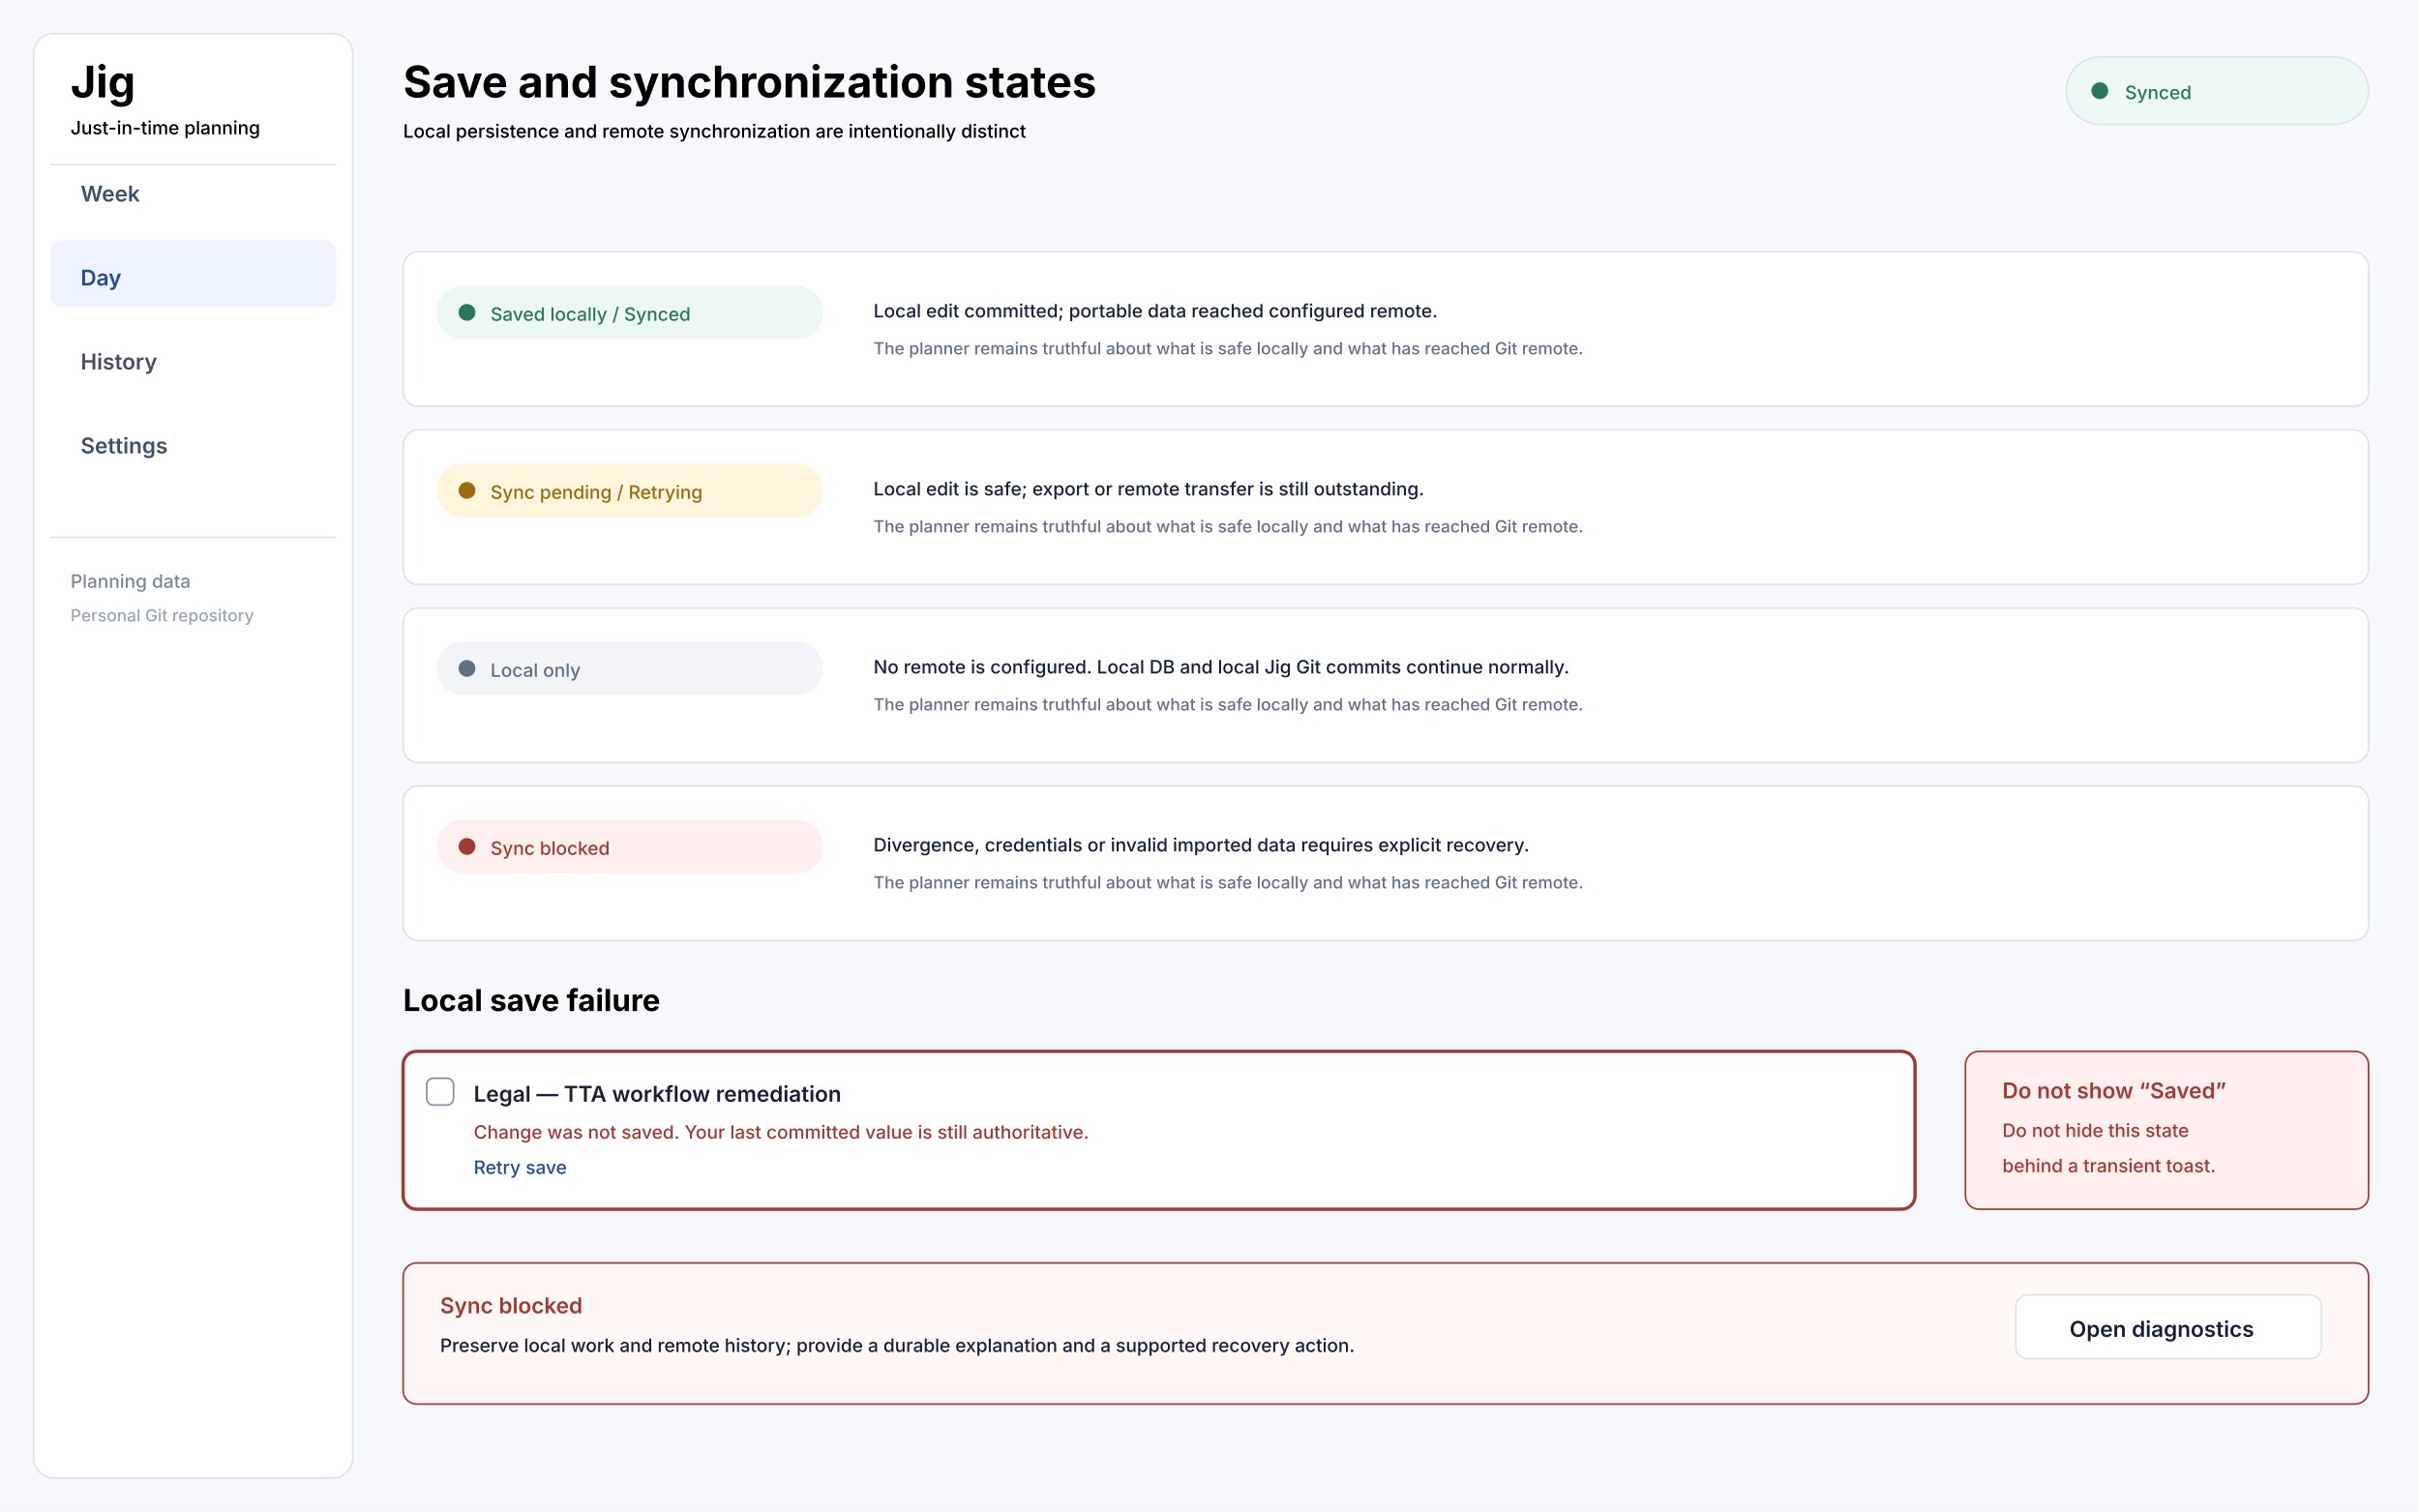
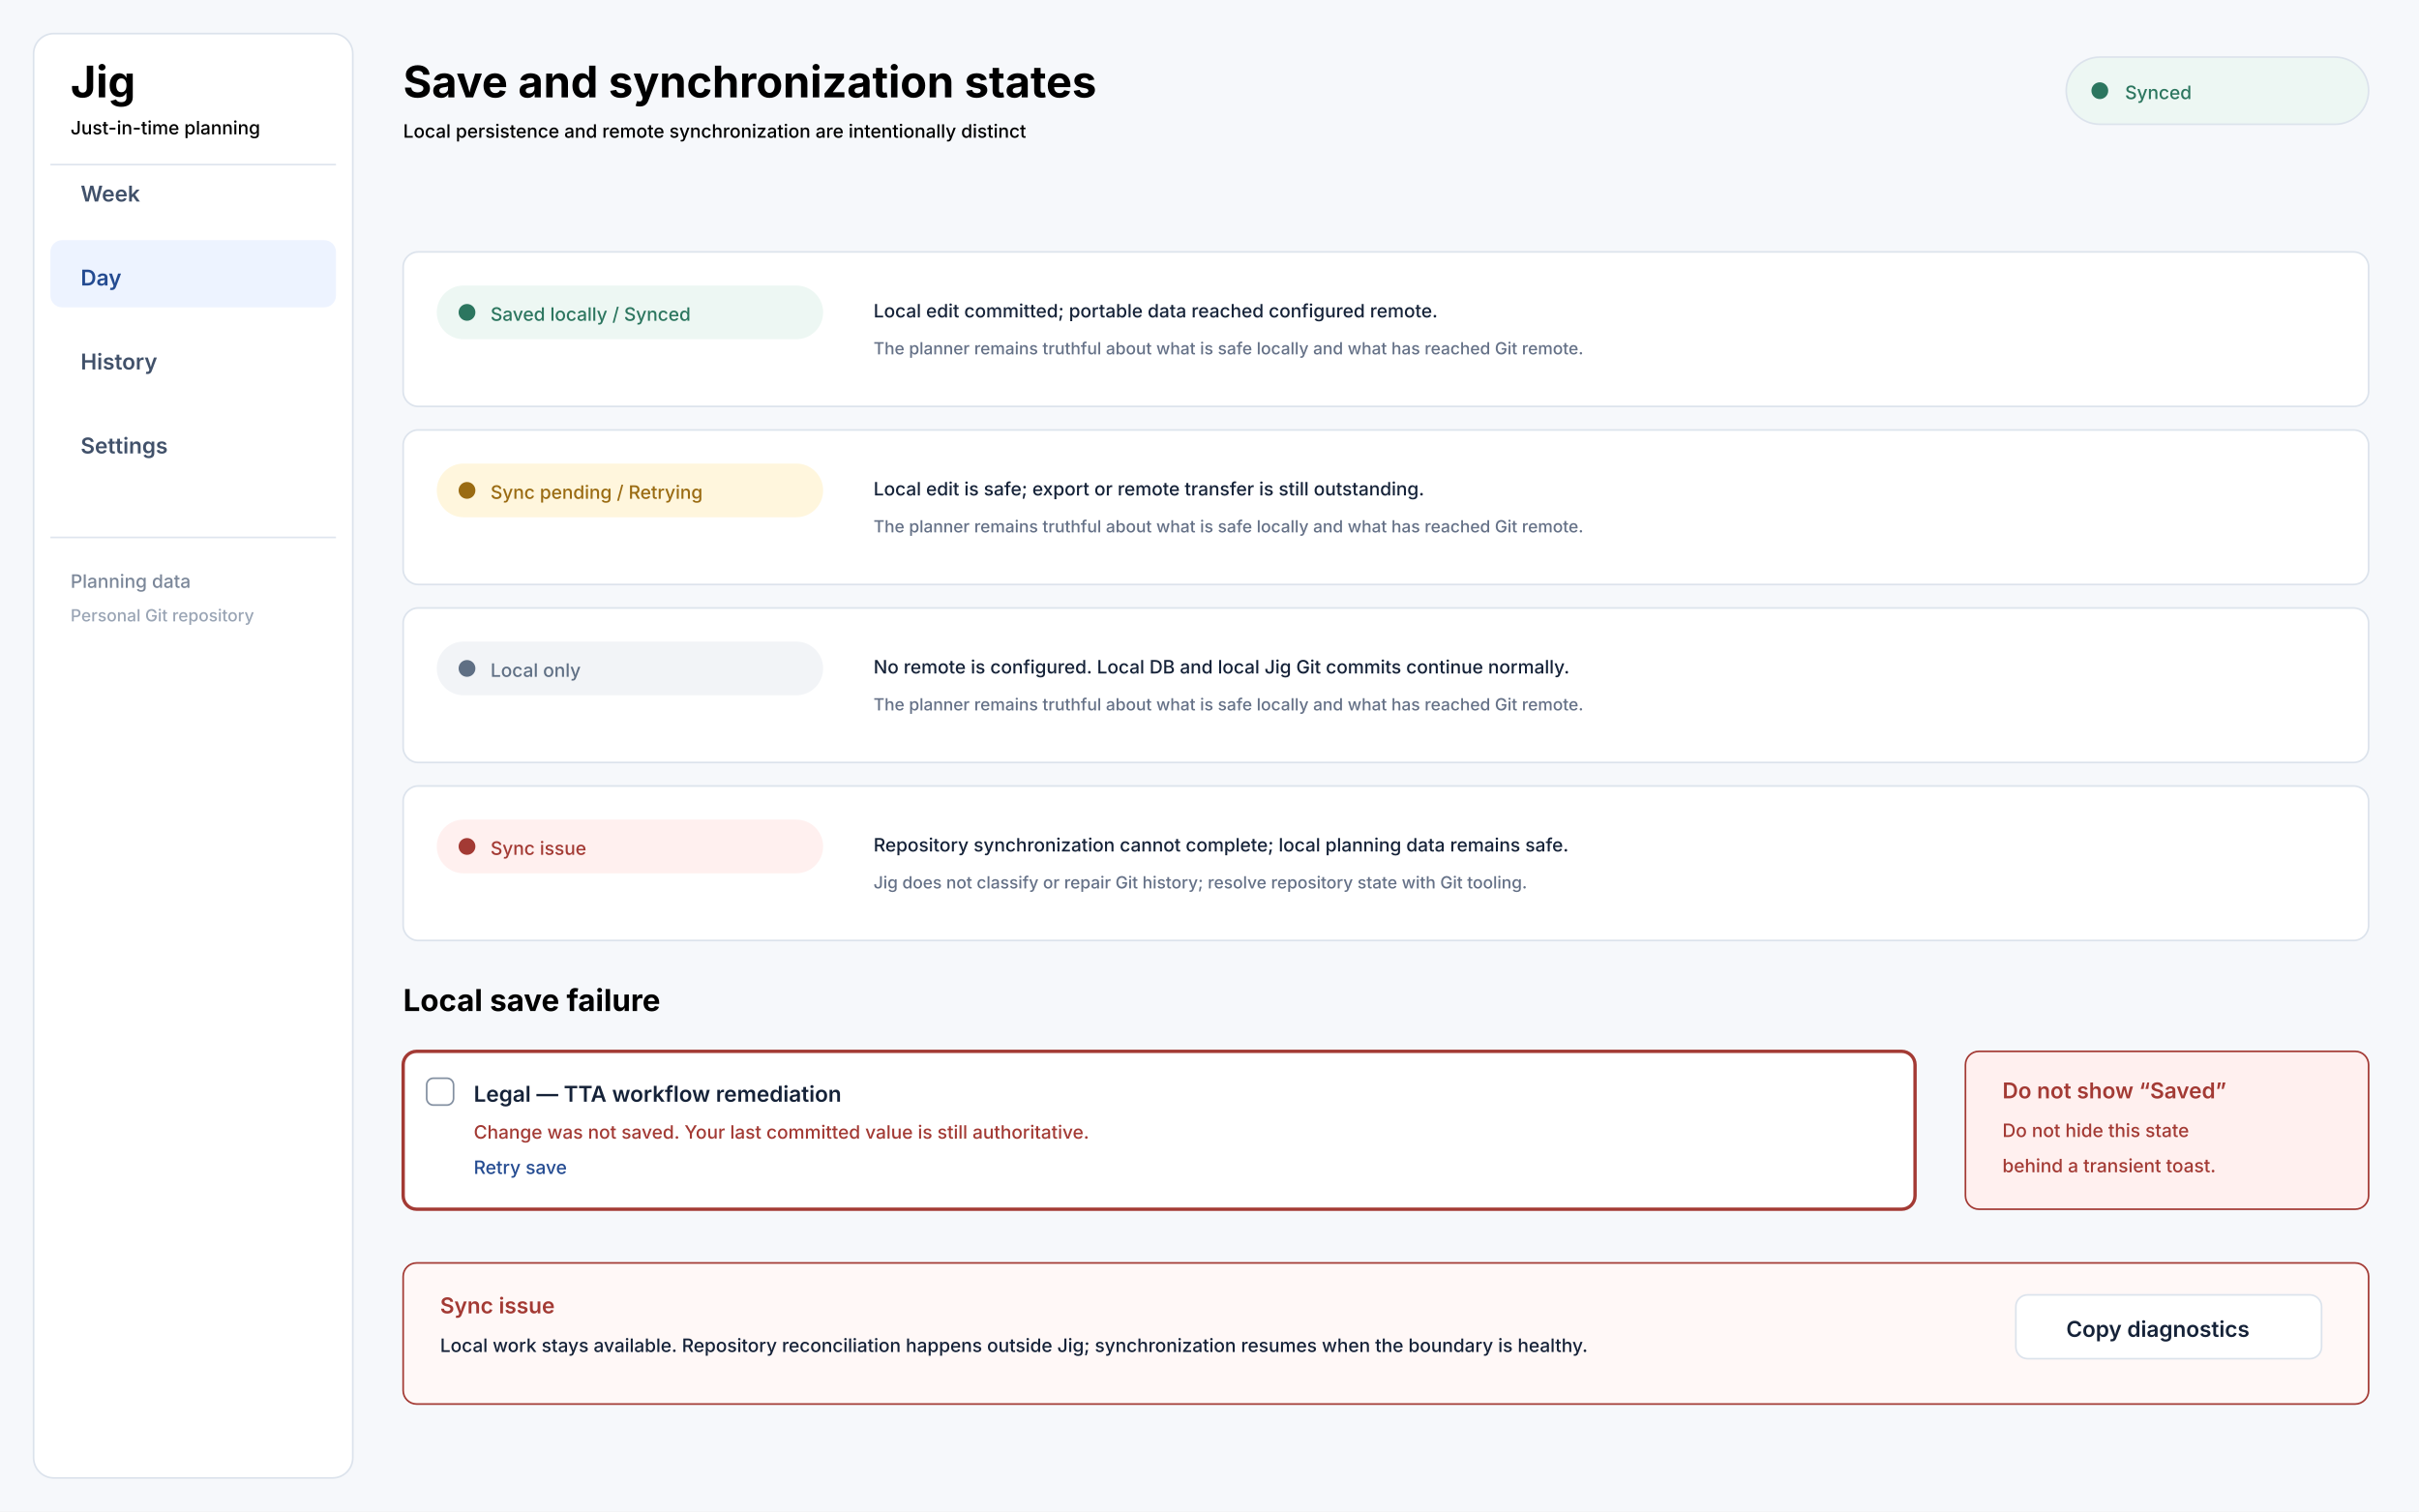
<svg xmlns="http://www.w3.org/2000/svg" width="1440" height="900" viewBox="0 0 1440 900" role="img" aria-label="Jig Day canonical reference">
  <style>text{font-family:Inter,Arial,Helvetica,sans-serif}.t{fill:#152238}.m{fill:#657187}.muted{fill:#8a96a8}.h1{font-size:26px;font-weight:700}.h2{font-size:18px;font-weight:700}.b{font-size:13px;font-weight:600}.s{font-size:11px;font-weight:500}.xs{font-size:10px;font-weight:500}</style>
  <rect x="0" y="0" width="1440" height="900" rx="0" fill="#f6f8fb" stroke="none" stroke-width="1" />
  <rect x="20" y="20" width="190" height="860" rx="12" fill="#ffffff" stroke="#dce3ec" stroke-width="1" />
  <text x="42" y="58" class="h1">Jig</text>
  <text x="42" y="80" class="s">Just-in-time planning</text>
  <line x1="30" y1="98" x2="200" y2="98" stroke="#dfe5ee" stroke-width="1" />
  <text x="48" y="120" class="b" fill="#41516a" font-weight="500">Week</text>
  <rect x="30" y="143" width="170" height="40" rx="7" fill="#edf3ff" stroke="none" stroke-width="1" />
  <text x="48" y="170" class="b" fill="#244b91" font-weight="700">Day</text>
  <text x="48" y="220" class="b" fill="#41516a" font-weight="500">History</text>
  <text x="48" y="270" class="b" fill="#41516a" font-weight="500">Settings</text>
  <line x1="30" y1="320" x2="200" y2="320" stroke="#dfe5ee" stroke-width="1" />
  <text x="42" y="350" class="s" fill="#7b8799">Planning data</text>
  <text x="42" y="370" class="xs" fill="#9aa5b5">Personal Git repository</text>
  <text x="240" y="58" class="h1">Save and synchronization states</text>
  <text x="240" y="82" class="s">Local persistence and remote synchronization are intentionally distinct</text>
  <rect x="1230" y="34" width="180" height="40" rx="20" fill="#edf7f3" stroke="#dce3ec" stroke-width="1" />
  <circle cx="1250" cy="54" r="5" fill="#2c765f" stroke="none" stroke-width="1" />
  <text x="1265" y="59" class="s" fill="#2c765f" font-weight="700">Synced</text>
  <rect x="240" y="150" width="1170" height="92" rx="9" fill="#ffffff" stroke="#dce3ec" stroke-width="1" />
  <rect x="260" y="170" width="230" height="32" rx="16" fill="#edf7f3" stroke="none" stroke-width="1" />
  <circle cx="278" cy="186" r="5" fill="#2c765f" stroke="none" stroke-width="1" />
  <text x="292" y="191" class="s" fill="#2c765f" font-weight="700">Saved locally / Synced</text>
  <text x="520" y="189" class="s" fill="#152238">Local edit committed; portable data reached configured remote.</text>
  <text x="520" y="211" class="xs" fill="#657187">The planner remains truthful about what is safe locally and what has reached Git remote.</text>
  <rect x="240" y="256" width="1170" height="92" rx="9" fill="#ffffff" stroke="#dce3ec" stroke-width="1" />
  <rect x="260" y="276" width="230" height="32" rx="16" fill="#fff6dd" stroke="none" stroke-width="1" />
  <circle cx="278" cy="292" r="5" fill="#9a6b12" stroke="none" stroke-width="1" />
  <text x="292" y="297" class="s" fill="#9a6b12" font-weight="700">Sync pending / Retrying</text>
  <text x="520" y="295" class="s" fill="#152238">Local edit is safe; export or remote transfer is still outstanding.</text>
  <text x="520" y="317" class="xs" fill="#657187">The planner remains truthful about what is safe locally and what has reached Git remote.</text>
  <rect x="240" y="362" width="1170" height="92" rx="9" fill="#ffffff" stroke="#dce3ec" stroke-width="1" />
  <rect x="260" y="382" width="230" height="32" rx="16" fill="#f2f4f7" stroke="none" stroke-width="1" />
  <circle cx="278" cy="398" r="5" fill="#5f6f84" stroke="none" stroke-width="1" />
  <text x="292" y="403" class="s" fill="#5f6f84" font-weight="700">Local only</text>
  <text x="520" y="401" class="s" fill="#152238">No remote is configured. Local DB and local Jig Git commits continue normally.</text>
  <text x="520" y="423" class="xs" fill="#657187">The planner remains truthful about what is safe locally and what has reached Git remote.</text>
  <rect x="240" y="468" width="1170" height="92" rx="9" fill="#ffffff" stroke="#dce3ec" stroke-width="1" />
  <rect x="260" y="488" width="230" height="32" rx="16" fill="#fff0ef" stroke="none" stroke-width="1" />
  <circle cx="278" cy="504" r="5" fill="#a33a34" stroke="none" stroke-width="1" />
-   <text x="292" y="509" class="s" fill="#a33a34" font-weight="700">Sync blocked</text>
-   <text x="520" y="507" class="s" fill="#152238">Divergence, credentials or invalid imported data requires explicit recovery.</text>
-   <text x="520" y="529" class="xs" fill="#657187">The planner remains truthful about what is safe locally and what has reached Git remote.</text>
+   <text x="292" y="509" class="s" fill="#a33a34" font-weight="700">Sync issue</text>
+   <text x="520" y="507" class="s" fill="#152238">Repository synchronization cannot complete; local planning data remains safe.</text>
+   <text x="520" y="529" class="xs" fill="#657187">Jig does not classify or repair Git history; resolve repository state with Git tooling.</text>
  <text x="240" y="602" class="h2">Local save failure</text>
  <rect x="240" y="626" width="900" height="94" rx="8" fill="#ffffff" stroke="#a33a34" stroke-width="2" />
  <rect x="254" y="642" width="16" height="16" rx="4" fill="#ffffff" stroke="#8390a1" stroke-width="1" />
  <text x="282" y="656" class="b" fill="#152238" font-weight="650">Legal — TTA workflow remediation</text>
  <text x="282" y="678" class="s" fill="#a33a34" font-weight="700">Change was not saved. Your last committed value is still authoritative.</text>
  <text x="282" y="699" class="s" fill="#244b91" font-weight="700">Retry save</text>
  <rect x="1170" y="626" width="240" height="94" rx="8" fill="#fff0ef" stroke="#a33a34" stroke-width="1" />
  <text x="1192" y="654" class="b" fill="#a33a34" font-weight="700">Do not show “Saved”</text>
  <text x="1192" y="677" class="s" fill="#a33a34">Do not hide this state</text>
  <text x="1192" y="698" class="s" fill="#a33a34">behind a transient toast.</text>
  <rect x="240" y="752" width="1170" height="84" rx="8" fill="#fff8f7" stroke="#a33a34" stroke-width="1" />
-   <text x="262" y="782" class="b" fill="#a33a34" font-weight="700">Sync blocked</text>
-   <text x="262" y="805" class="s" fill="#152238">Preserve local work and remote history; provide a durable explanation and a supported recovery action.</text>
+   <text x="262" y="782" class="b" fill="#a33a34" font-weight="700">Sync issue</text>
+   <text x="262" y="805" class="s" fill="#152238">Local work stays available. Repository reconciliation happens outside Jig; synchronization resumes when the boundary is healthy.</text>
  <rect x="1200" y="771" width="182" height="38" rx="7" fill="#ffffff" stroke="#dce3ec" stroke-width="1" />
-   <text x="1232" y="796" class="b" fill="#152238">Open diagnostics</text>
+   <text x="1230" y="796" class="b" fill="#152238">Copy diagnostics</text>
</svg>
